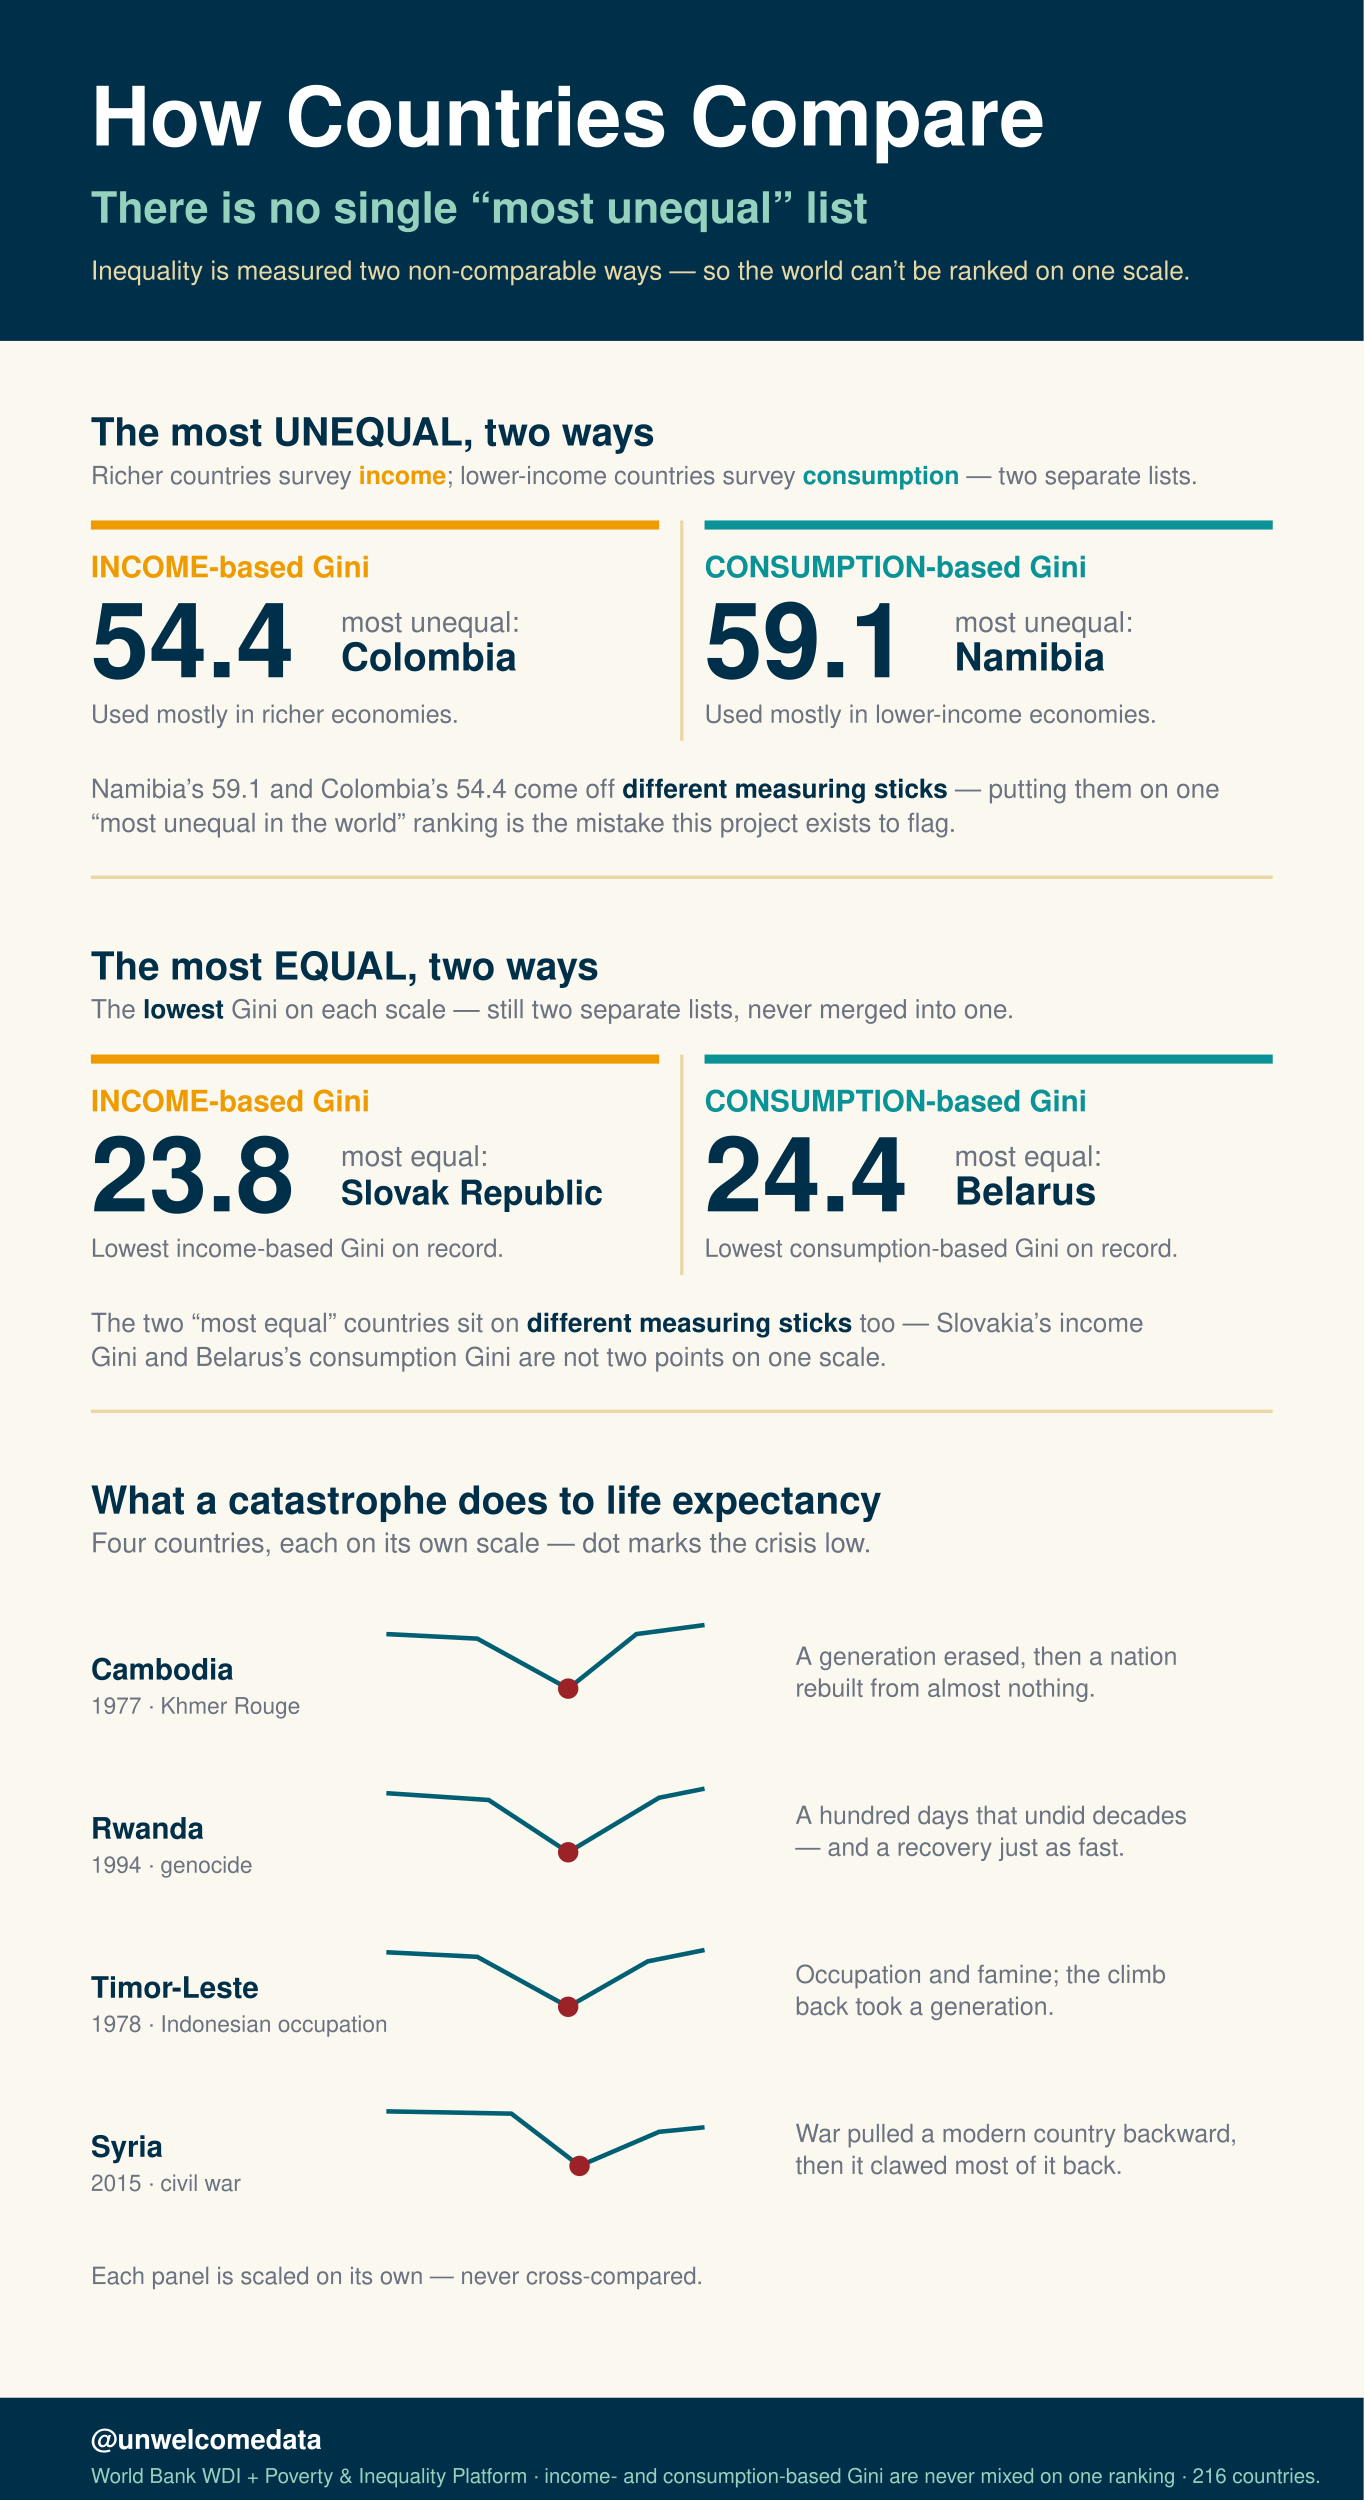
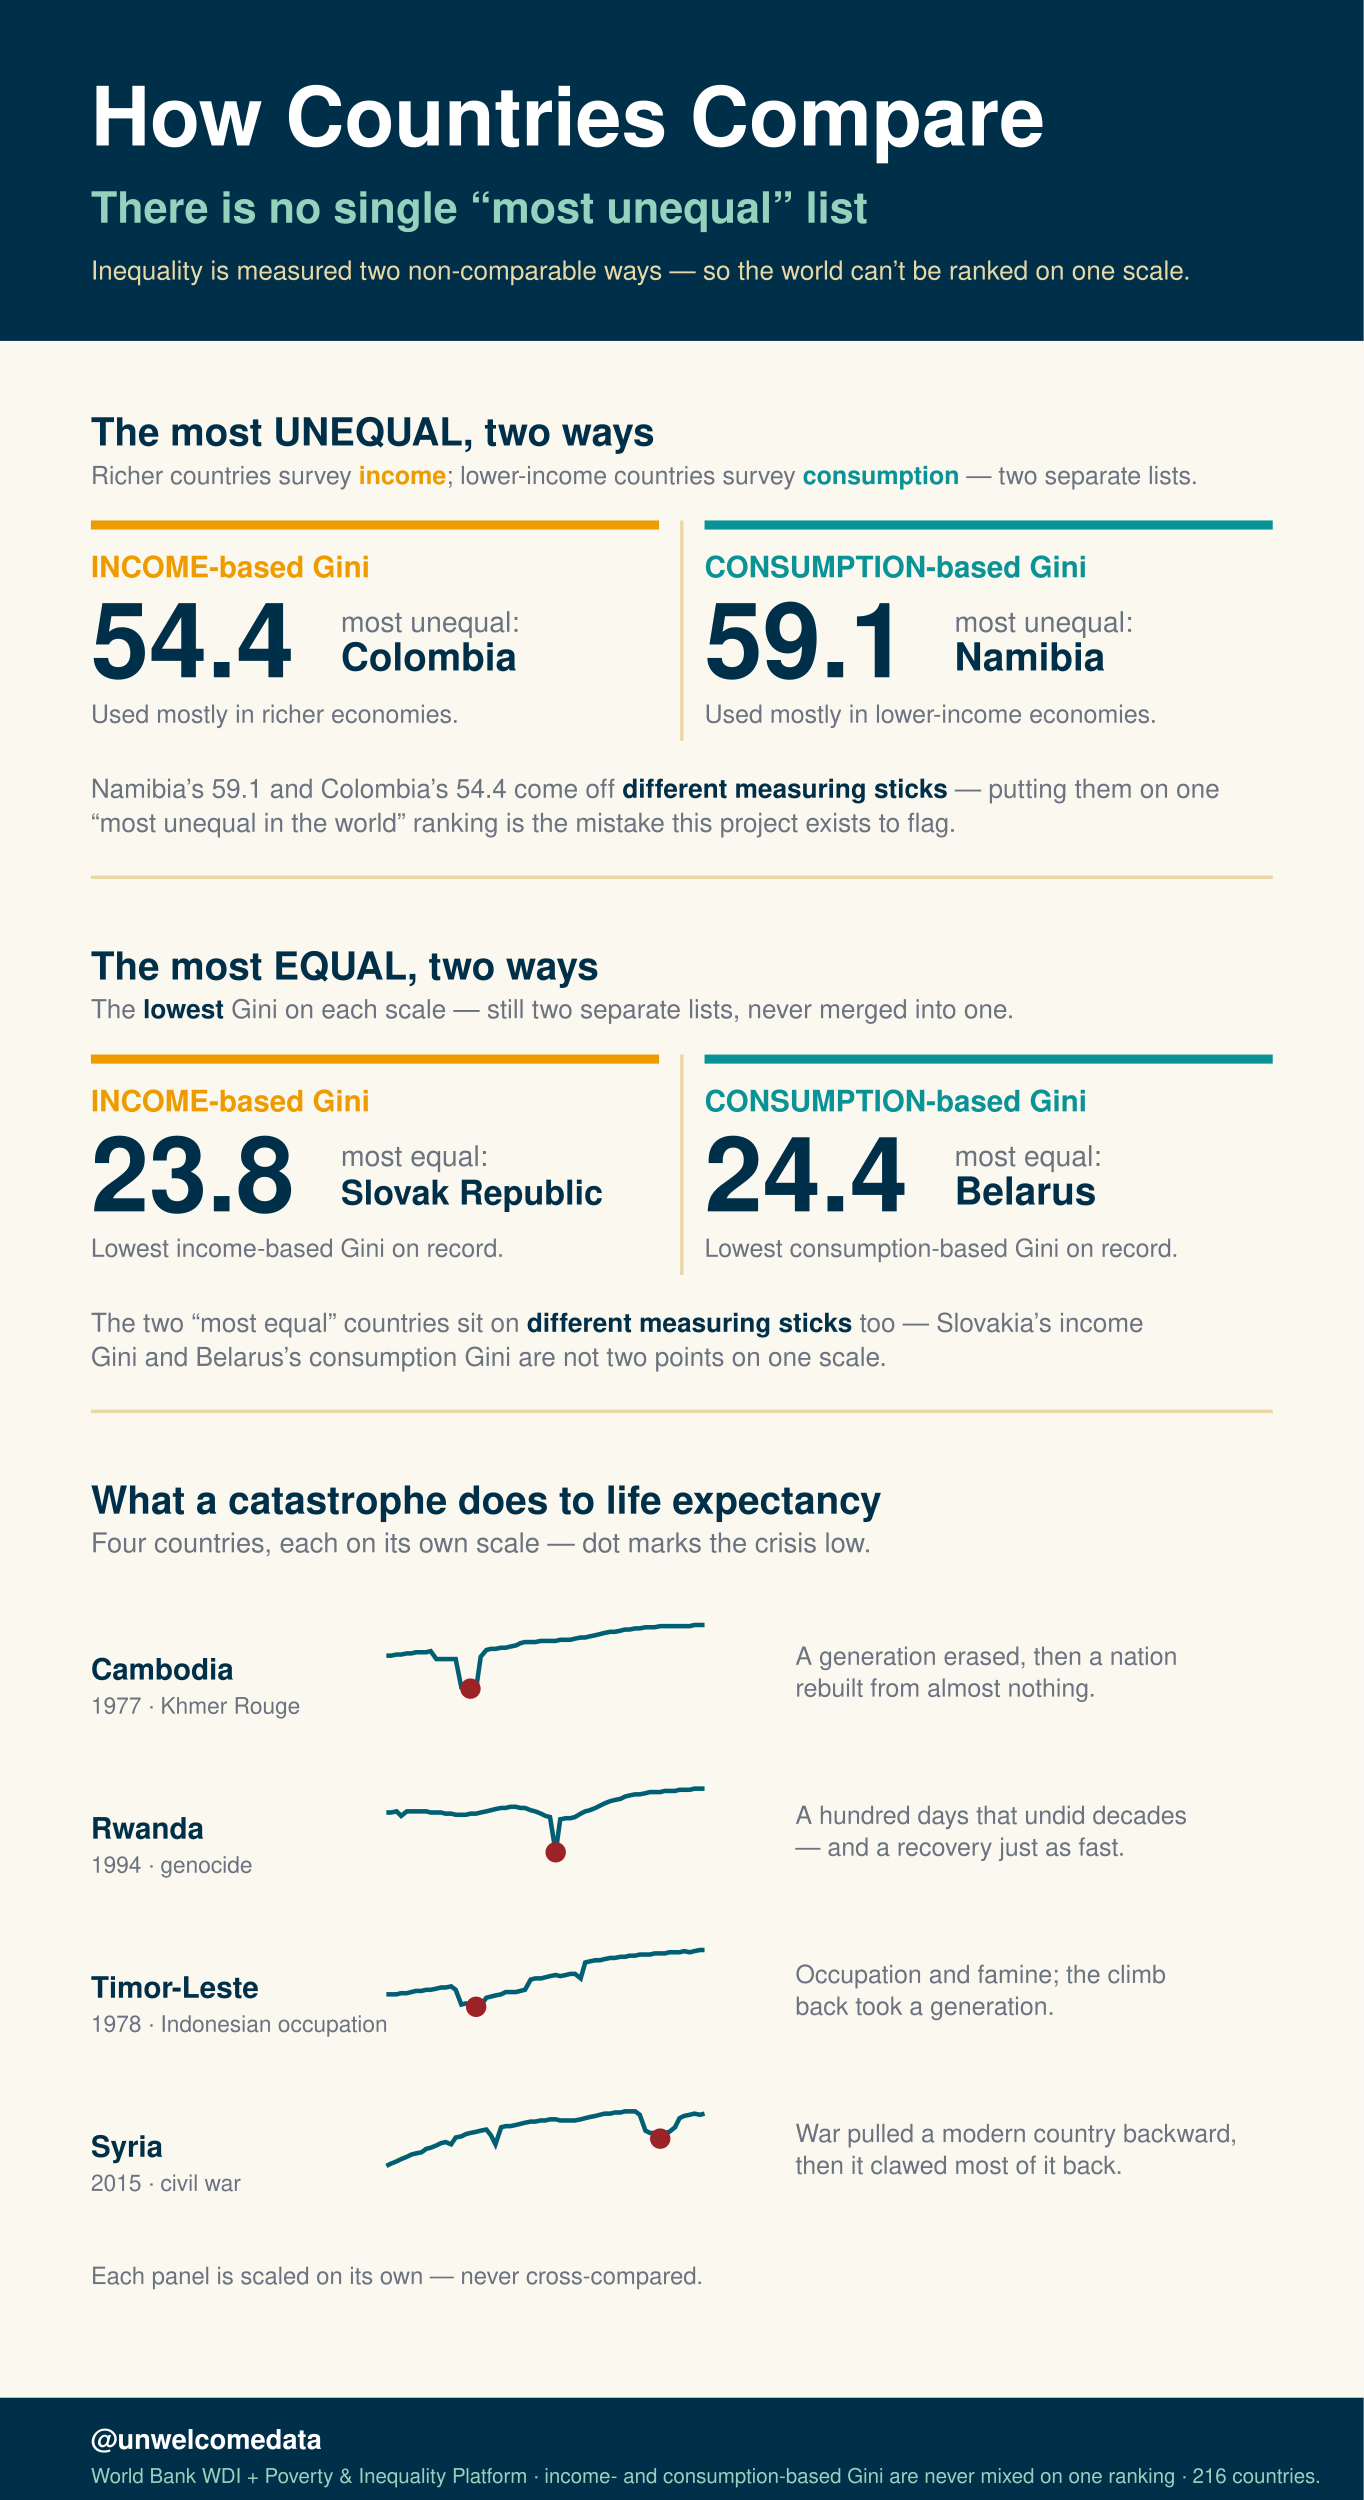
<svg xmlns="http://www.w3.org/2000/svg" width="1200" height="2200" viewBox="0 0 1200 2200" font-family="Helvetica, Arial, sans-serif">
  <rect width="1200" height="2200" fill="#FBF8F0" />
  <rect x="0" y="0" width="1200" height="300" fill="#003049" />
  <text x="80" y="128" fill="#FFFFFF" font-size="72" font-weight="bold">How Countries Compare</text>
  <text x="80" y="196" fill="#94D2BD" font-size="38" font-weight="bold">There is no single “most unequal” list</text>
  <text x="80" y="246" fill="#E9D8A6" font-size="23">Inequality is measured two non-comparable ways — so the world can’t be ranked on one scale.</text>
  <text x="80" y="392" fill="#003049" font-size="34" font-weight="bold">The most UNEQUAL, two ways</text>
  <text x="80" y="426" fill="#6B7280" font-size="22">Richer countries survey <tspan fill="#EE9B00" font-weight="bold">income</tspan>; lower-income countries survey <tspan fill="#0A9396" font-weight="bold">consumption</tspan> — two separate lists.</text>
  <rect x="80" y="458" width="500" height="8" fill="#EE9B00" />
  <text x="80" y="508" fill="#EE9B00" font-size="26" font-weight="bold">INCOME-based Gini</text>
  <text x="80" y="596" fill="#003049" font-size="92" font-weight="bold">54.4</text>
  <text x="300" y="556" fill="#6B7280" font-size="25">most unequal:</text>
  <text x="300" y="590" fill="#003049" font-size="34" font-weight="bold">Colombia</text>
  <text x="80" y="636" fill="#6B7280" font-size="22">Used mostly in richer economies.</text>
  <rect x="620" y="458" width="500" height="8" fill="#0A9396" />
  <text x="620" y="508" fill="#0A9396" font-size="26" font-weight="bold">CONSUMPTION-based Gini</text>
  <text x="620" y="596" fill="#003049" font-size="92" font-weight="bold">59.1</text>
  <text x="840" y="556" fill="#6B7280" font-size="25">most unequal:</text>
  <text x="840" y="590" fill="#003049" font-size="34" font-weight="bold">Namibia</text>
  <text x="620" y="636" fill="#6B7280" font-size="22">Used mostly in lower-income economies.</text>
  <line x1="600" y1="458" x2="600" y2="652" stroke="#E9D8A6" stroke-width="3" />
  <text x="80" y="702" fill="#6B7280" font-size="23">Namibia’s 59.1 and Colombia’s 54.4 come off <tspan fill="#003049" font-weight="bold">different measuring sticks</tspan> — putting them on one</text>
  <text x="80" y="732" fill="#6B7280" font-size="23">“most unequal in the world” ranking is the mistake this project exists to flag.</text>
  <line x1="80" y1="772" x2="1120" y2="772" stroke="#E9D8A6" stroke-width="3" />
  <text x="80" y="862" fill="#003049" font-size="34" font-weight="bold">The most EQUAL, two ways</text>
  <text x="80" y="896" fill="#6B7280" font-size="23">The <tspan fill="#003049" font-weight="bold">lowest</tspan> Gini on each scale — still two separate lists, never merged into one.</text>
  <rect x="80" y="928" width="500" height="8" fill="#EE9B00" />
  <text x="80" y="978" fill="#EE9B00" font-size="26" font-weight="bold">INCOME-based Gini</text>
  <text x="80" y="1066" fill="#003049" font-size="92" font-weight="bold">23.8</text>
  <text x="300" y="1026" fill="#6B7280" font-size="25">most equal:</text>
  <text x="300" y="1060" fill="#003049" font-size="30" font-weight="bold">Slovak Republic</text>
  <text x="80" y="1106" fill="#6B7280" font-size="22">Lowest income-based Gini on record.</text>
  <rect x="620" y="928" width="500" height="8" fill="#0A9396" />
  <text x="620" y="978" fill="#0A9396" font-size="26" font-weight="bold">CONSUMPTION-based Gini</text>
  <text x="620" y="1066" fill="#003049" font-size="92" font-weight="bold">24.4</text>
  <text x="840" y="1026" fill="#6B7280" font-size="25">most equal:</text>
  <text x="840" y="1060" fill="#003049" font-size="34" font-weight="bold">Belarus</text>
  <text x="620" y="1106" fill="#6B7280" font-size="22">Lowest consumption-based Gini on record.</text>
  <line x1="600" y1="928" x2="600" y2="1122" stroke="#E9D8A6" stroke-width="3" />
  <text x="80" y="1172" fill="#6B7280" font-size="23">The two “most equal” countries sit on <tspan fill="#003049" font-weight="bold">different measuring sticks</tspan> too — Slovakia’s income</text>
  <text x="80" y="1202" fill="#6B7280" font-size="23">Gini and Belarus’s consumption Gini are not two points on one scale.</text>
  <line x1="80" y1="1242" x2="1120" y2="1242" stroke="#E9D8A6" stroke-width="3" />
  <text x="80" y="1332" fill="#003049" font-size="34" font-weight="bold">What a catastrophe does to life expectancy</text>
  <text x="80" y="1366" fill="#6B7280" font-size="24">Four countries, each on its own scale — dot marks the crisis low.</text>
  <text x="80" y="1478" fill="#003049" font-size="26" font-weight="bold">Cambodia</text>
  <text x="80" y="1508" fill="#6B7280" font-size="20">1977 · Khmer Rouge</text>
-   <polyline points="340,1438 420,1442 500,1486 560,1438 620,1430" fill="none" stroke="#005F73" stroke-width="4" />
-   <circle cx="500" cy="1486" r="9" fill="#9B2226" />
+   <polyline points="340,1457 344,1457 349,1456 353,1456 358,1455 362,1455 366,1454 371,1454 375,1454 379,1453 384,1460 388,1460 392,1460 397,1460 401,1460 406,1485 410,1486 414,1486 419,1486 423,1458 428,1452 432,1451 436,1451 441,1450 445,1450 449,1449 454,1448 458,1446 462,1445 467,1445 471,1445 476,1444 480,1444 484,1444 489,1444 493,1443 498,1443 502,1443 506,1442 511,1441 515,1441 519,1440 524,1439 528,1438 532,1437 537,1436 541,1436 546,1435 550,1434 554,1434 559,1433 563,1433 568,1432 572,1432 576,1432 581,1431 585,1431 589,1431 594,1431 598,1431 602,1431 607,1431 611,1430 616,1430 620,1430" fill="none" stroke="#005F73" stroke-width="4" />
+   <circle cx="414" cy="1486" r="9" fill="#9B2226" />
  <text x="700" y="1465" fill="#6B7280" font-size="22">A generation erased, then a nation</text>
  <text x="700" y="1493" fill="#6B7280" font-size="22">rebuilt from almost nothing.</text>
  <text x="80" y="1618" fill="#003049" font-size="26" font-weight="bold">Rwanda</text>
  <text x="80" y="1648" fill="#6B7280" font-size="20">1994 · genocide</text>
-   <polyline points="340,1578 430,1584 500,1630 580,1582 620,1574" fill="none" stroke="#005F73" stroke-width="4" />
-   <circle cx="500" cy="1630" r="9" fill="#9B2226" />
+   <polyline points="340,1595 344,1595 349,1594 353,1598 358,1594 362,1594 366,1594 371,1594 375,1594 379,1595 384,1595 388,1595 392,1596 397,1596 401,1597 406,1597 410,1597 414,1596 419,1596 423,1595 428,1594 432,1593 436,1592 441,1591 445,1591 449,1590 454,1590 458,1591 462,1591 467,1593 471,1594 476,1596 480,1598 484,1599 489,1630 493,1601 498,1600 502,1600 506,1599 511,1596 515,1594 519,1593 524,1591 528,1589 532,1587 537,1585 541,1584 546,1583 550,1581 554,1580 559,1579 563,1579 568,1578 572,1577 576,1577 581,1577 585,1576 589,1576 594,1576 598,1575 602,1575 607,1575 611,1574 616,1574 620,1574" fill="none" stroke="#005F73" stroke-width="4" />
+   <circle cx="489" cy="1630" r="9" fill="#9B2226" />
  <text x="700" y="1605" fill="#6B7280" font-size="22">A hundred days that undid decades</text>
  <text x="700" y="1633" fill="#6B7280" font-size="22">— and a recovery just as fast.</text>
  <text x="80" y="1758" fill="#003049" font-size="26" font-weight="bold">Timor-Leste</text>
  <text x="80" y="1788" fill="#6B7280" font-size="20">1978 · Indonesian occupation</text>
-   <polyline points="340,1718 420,1722 500,1766 570,1726 620,1716" fill="none" stroke="#005F73" stroke-width="4" />
-   <circle cx="500" cy="1766" r="9" fill="#9B2226" />
+   <polyline points="340,1755 344,1755 349,1755 353,1754 358,1754 362,1753 366,1752 371,1752 375,1751 379,1751 384,1750 388,1749 392,1749 397,1748 401,1751 406,1764 410,1763 414,1764 419,1766 423,1765 428,1758 432,1757 436,1756 441,1755 445,1753 449,1753 454,1753 458,1752 462,1751 467,1742 471,1741 476,1741 480,1740 484,1739 489,1738 493,1739 498,1738 502,1737 506,1737 511,1741 515,1727 519,1726 524,1725 528,1725 532,1724 537,1723 541,1723 546,1722 550,1722 554,1721 559,1721 563,1720 568,1720 572,1720 576,1719 581,1719 585,1719 589,1718 594,1718 598,1718 602,1717 607,1718 611,1717 616,1716 620,1716" fill="none" stroke="#005F73" stroke-width="4" />
+   <circle cx="419" cy="1766" r="9" fill="#9B2226" />
  <text x="700" y="1745" fill="#6B7280" font-size="22">Occupation and famine; the climb</text>
  <text x="700" y="1773" fill="#6B7280" font-size="22">back took a generation.</text>
  <text x="80" y="1898" fill="#003049" font-size="26" font-weight="bold">Syria</text>
  <text x="80" y="1928" fill="#6B7280" font-size="20">2015 · civil war</text>
-   <polyline points="340,1858 450,1860 510,1906 580,1876 620,1872" fill="none" stroke="#005F73" stroke-width="4" />
-   <circle cx="510" cy="1906" r="9" fill="#9B2226" />
+   <polyline points="340,1906 344,1904 349,1902 353,1900 358,1898 362,1896 366,1895 371,1894 375,1891 379,1890 384,1888 388,1886 392,1885 397,1887 401,1881 406,1880 410,1878 414,1877 419,1876 423,1875 428,1874 432,1879 436,1887 441,1872 445,1871 449,1871 454,1870 458,1869 462,1868 467,1867 471,1867 476,1866 480,1866 484,1865 489,1865 493,1866 498,1866 502,1866 506,1866 511,1865 515,1864 519,1863 524,1862 528,1861 532,1860 537,1860 541,1859 546,1859 550,1858 554,1858 559,1858 563,1861 568,1875 572,1877 576,1877 581,1882 585,1877 589,1876 594,1872 598,1864 602,1862 607,1861 611,1860 616,1861 620,1860" fill="none" stroke="#005F73" stroke-width="4" />
+   <circle cx="581" cy="1882" r="9" fill="#9B2226" />
  <text x="700" y="1885" fill="#6B7280" font-size="22">War pulled a modern country backward,</text>
  <text x="700" y="1913" fill="#6B7280" font-size="22">then it clawed most of it back.</text>
  <text x="80" y="2010" fill="#6B7280" font-size="21">Each panel is scaled on its own — never cross-compared.</text>
  <rect x="0" y="2110" width="1200" height="90" fill="#003049" />
  <text x="80" y="2155" fill="#FFFFFF" font-size="24" font-weight="bold">@unwelcomedata</text>
  <text x="80" y="2185" fill="#94D2BD" font-size="18">World Bank WDI + Poverty &amp; Inequality Platform · income- and consumption-based Gini are never mixed on one ranking · 216 countries.</text>
</svg>
